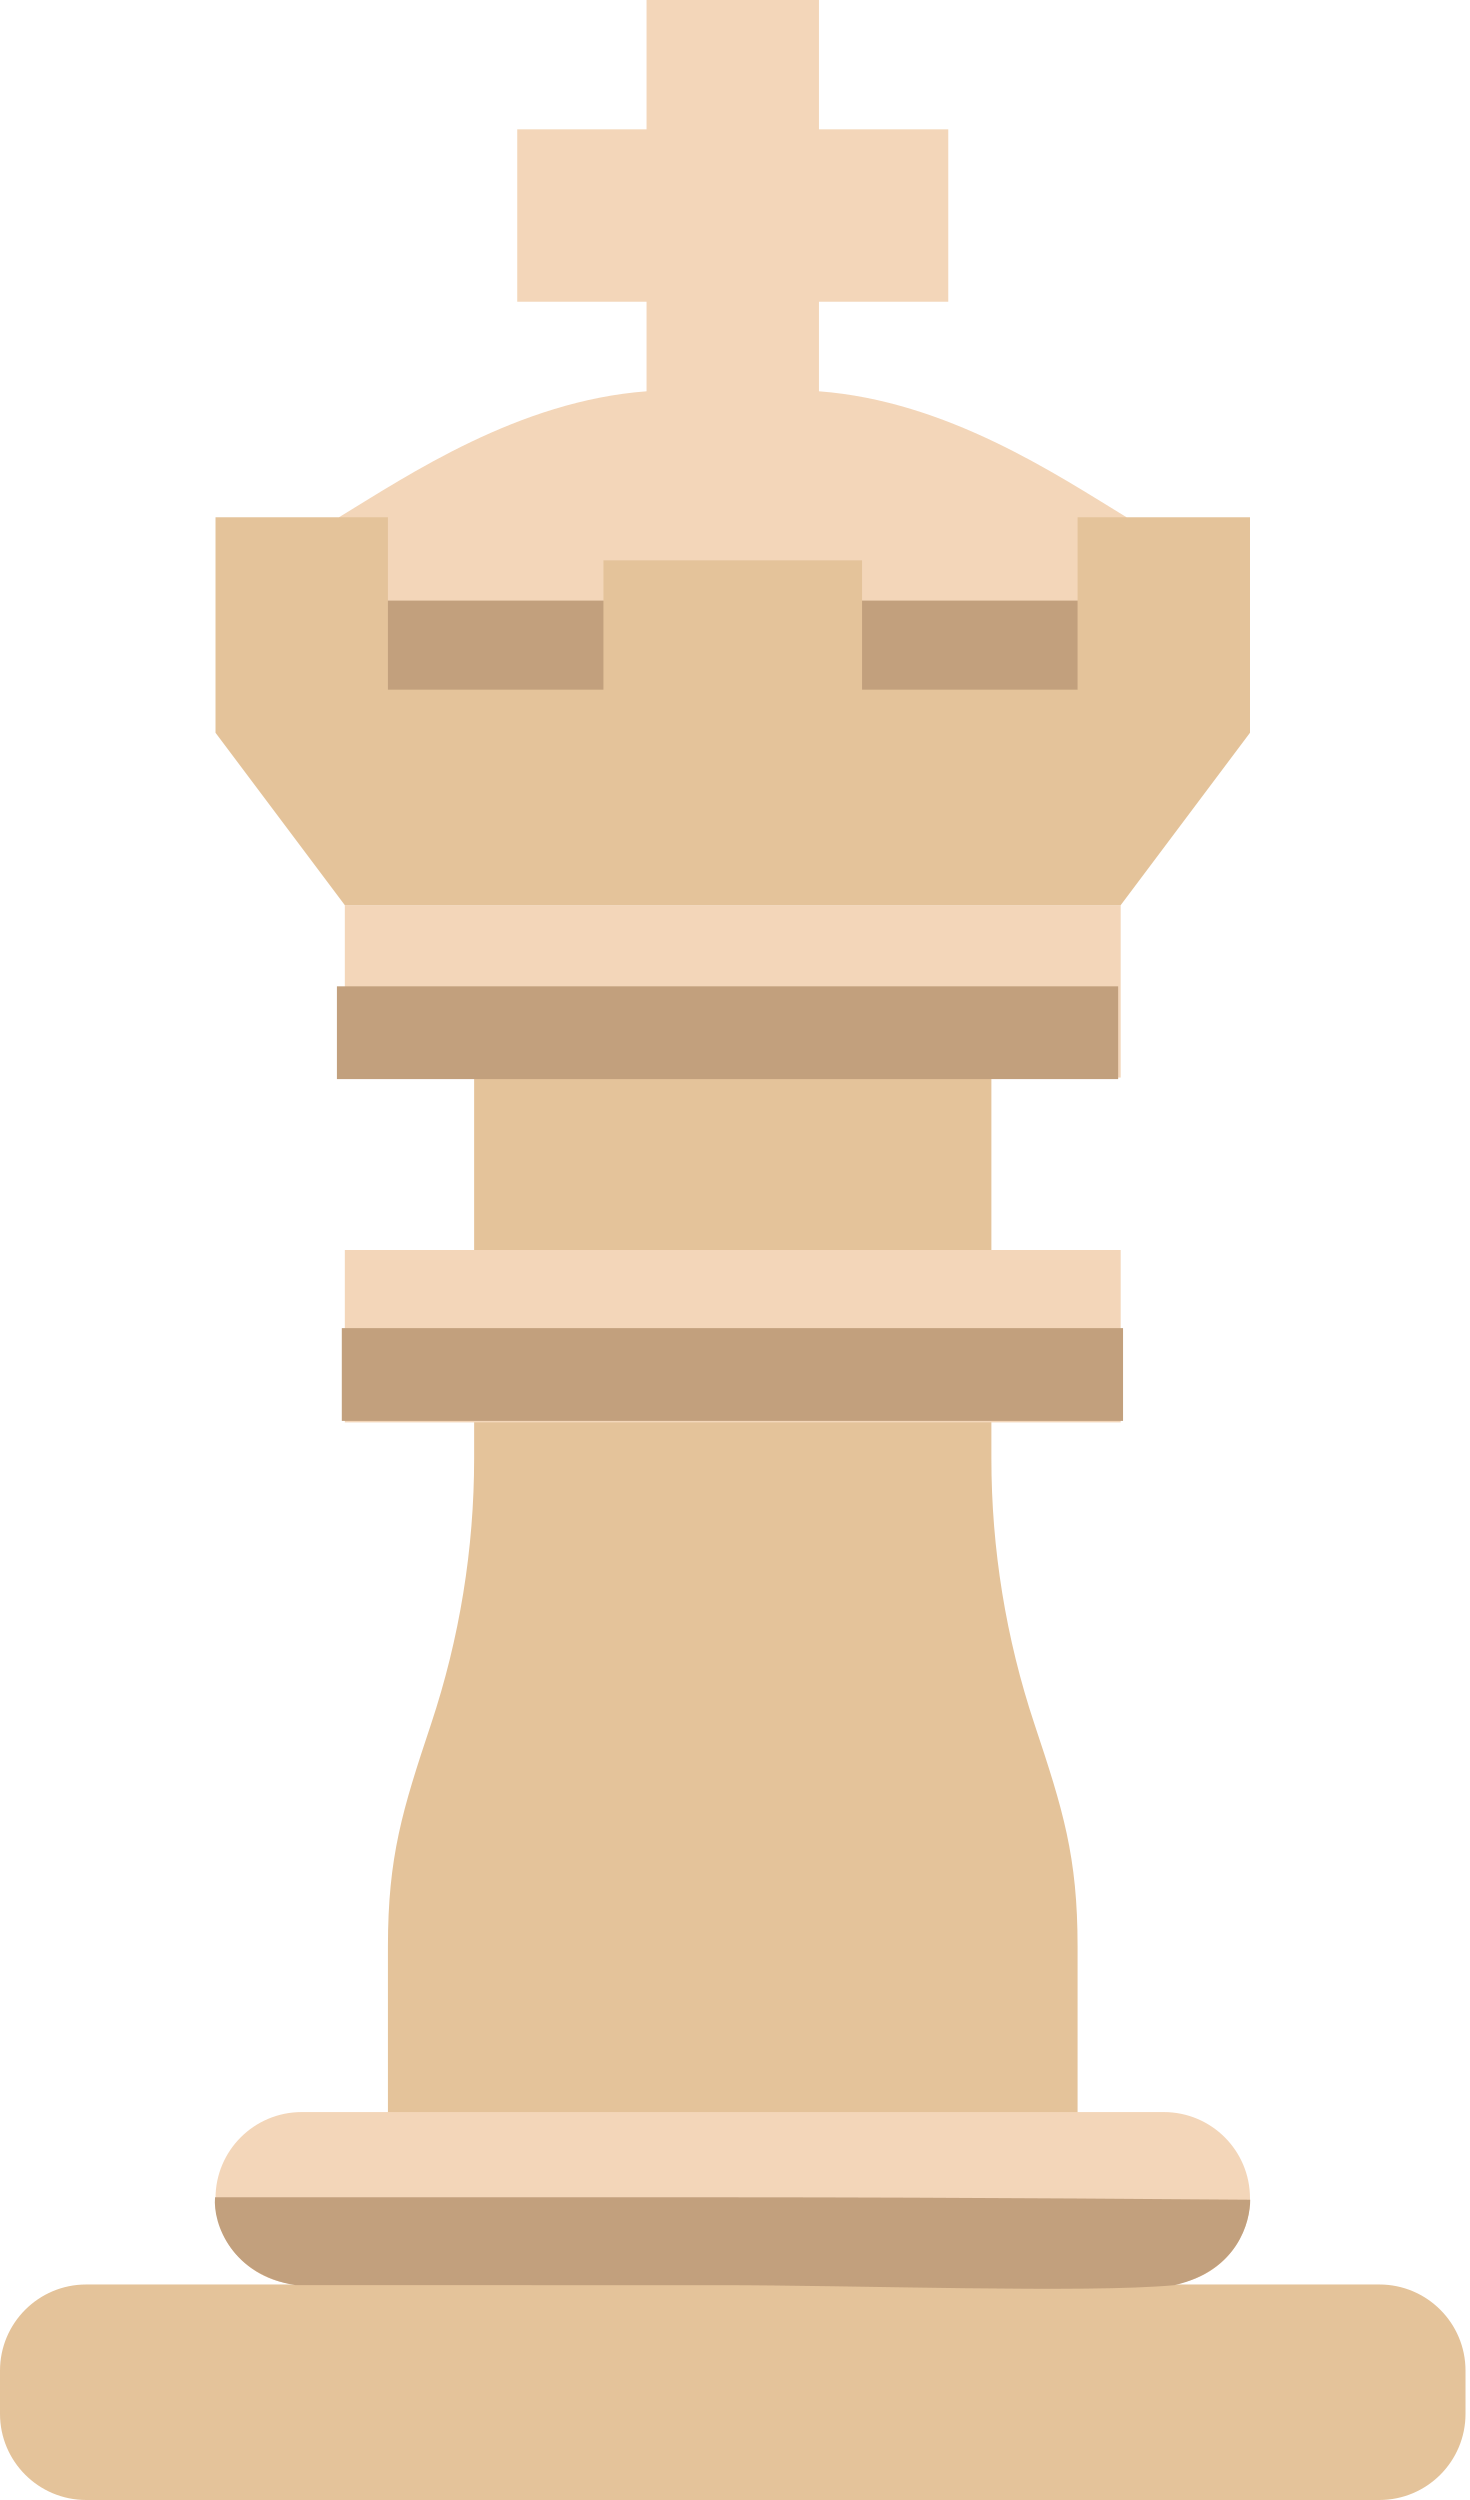
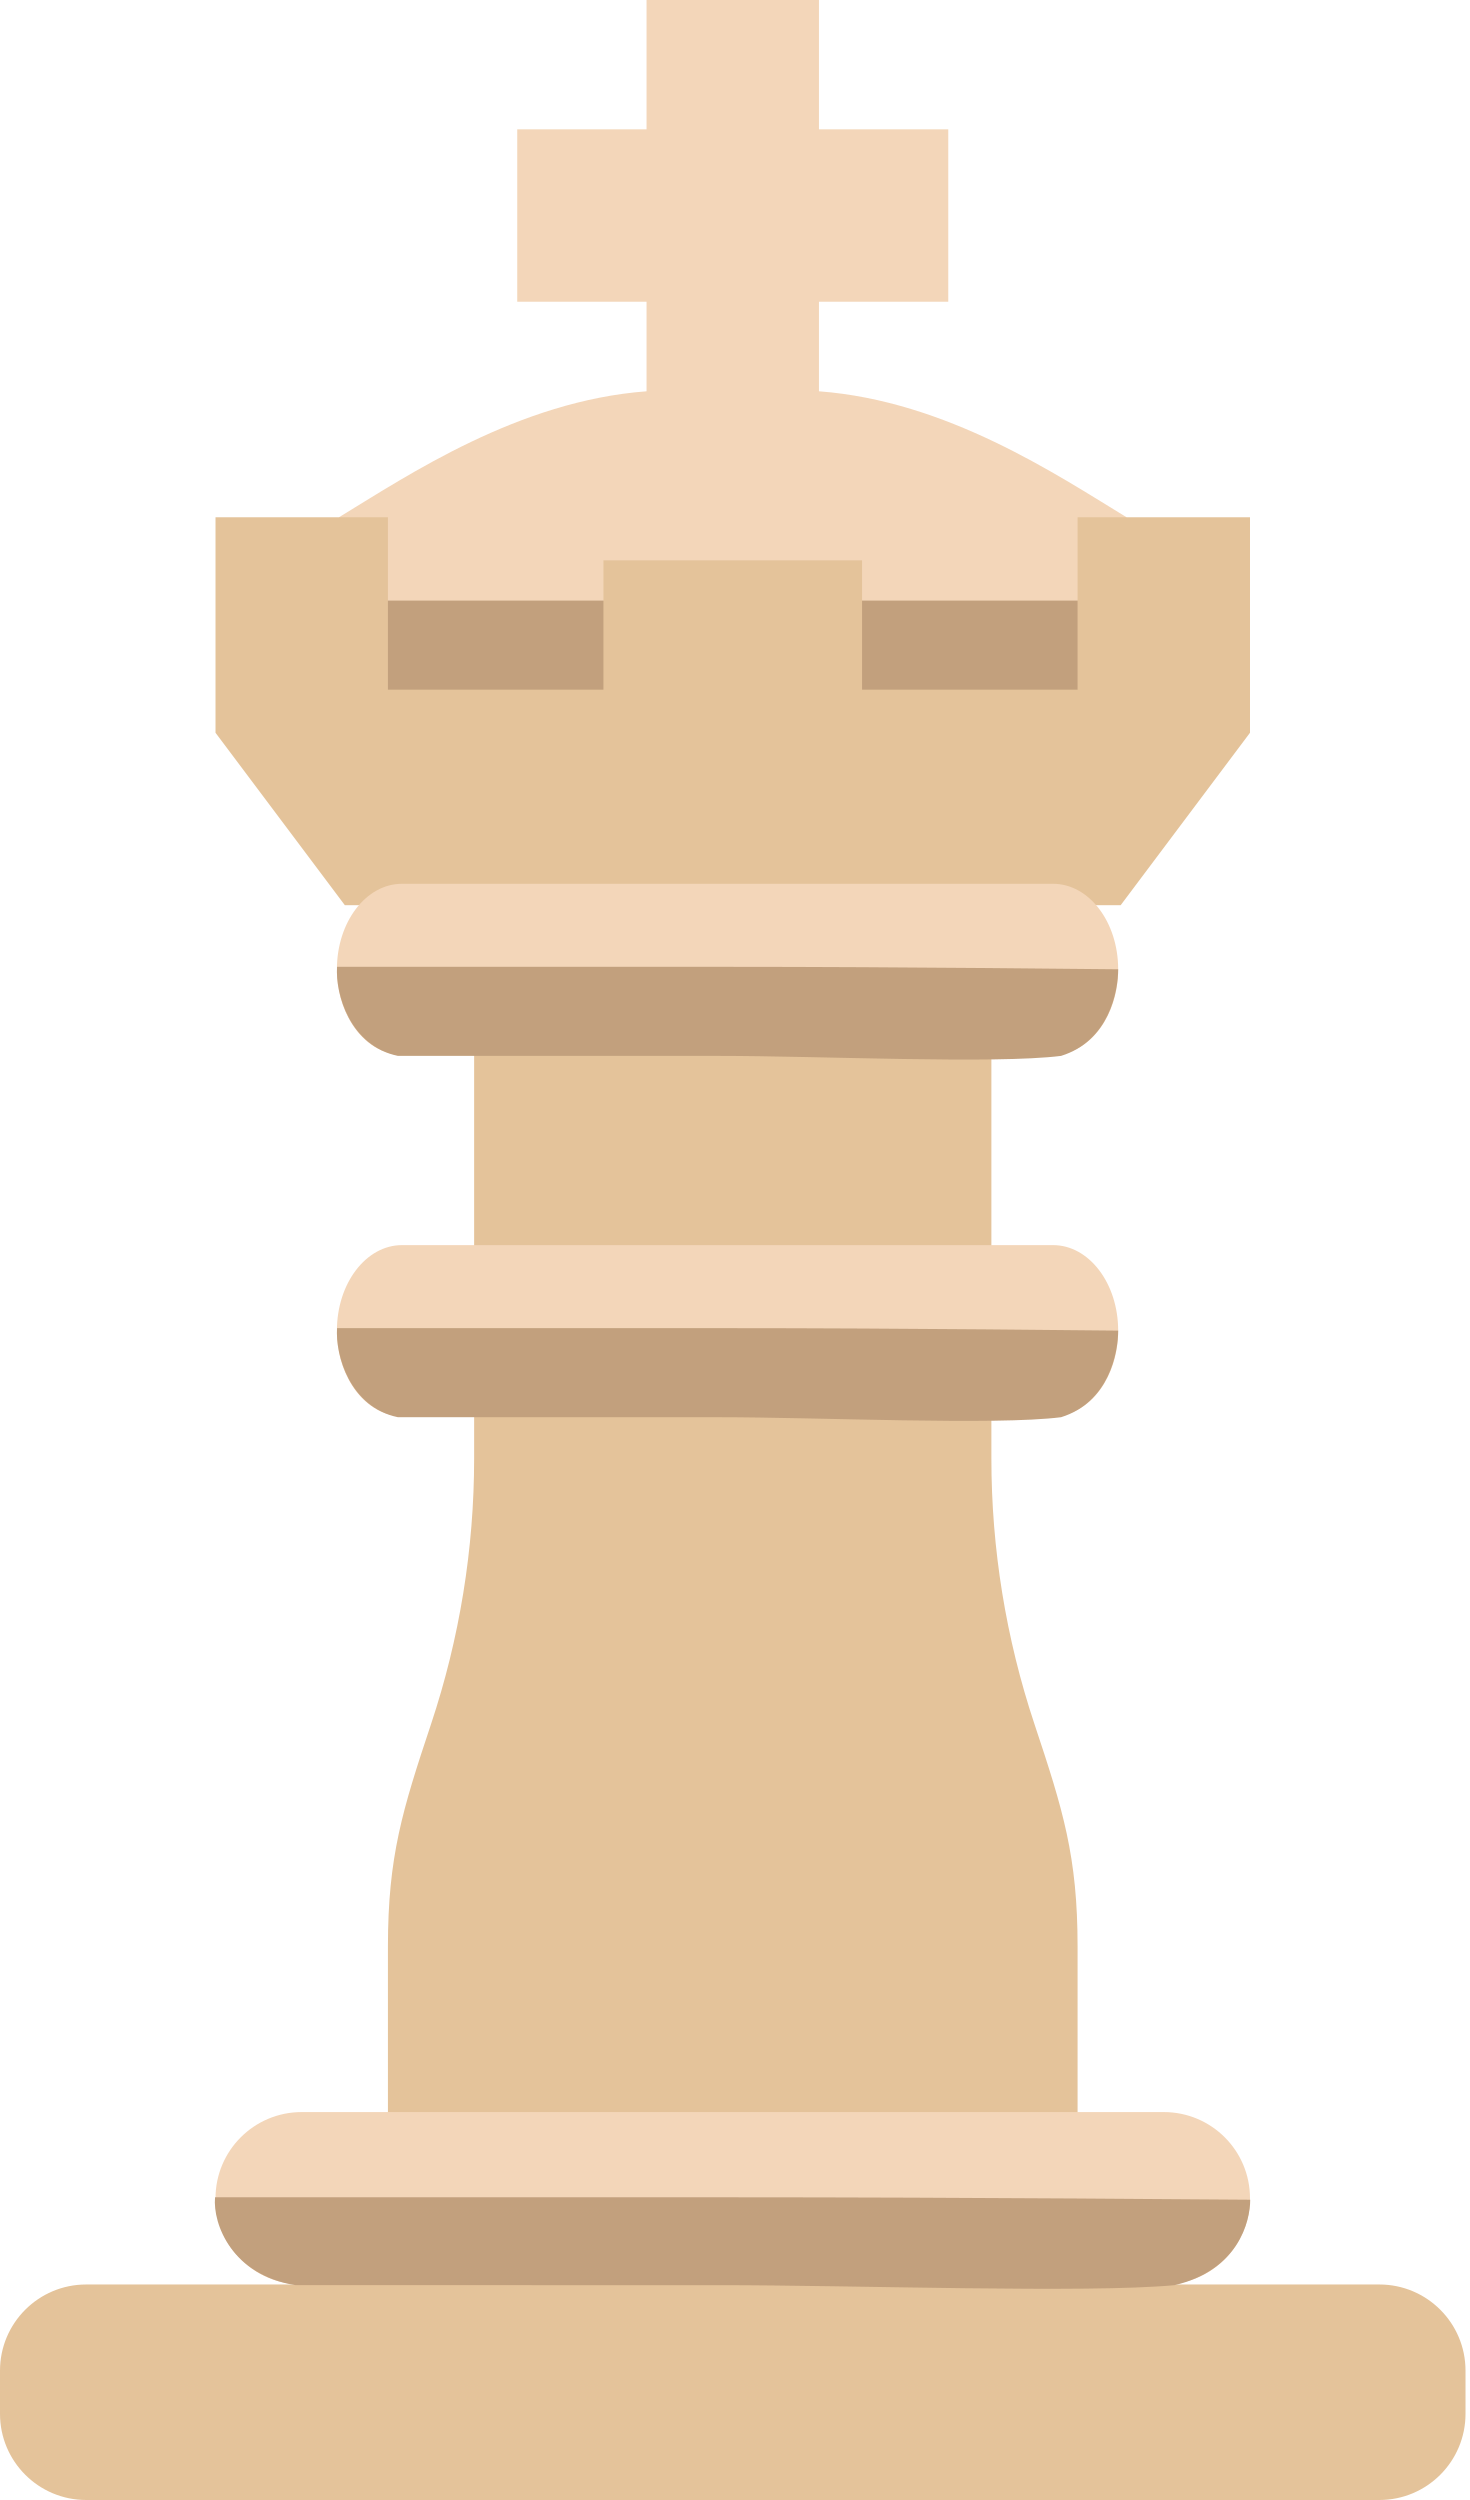
<svg xmlns="http://www.w3.org/2000/svg" width="301" height="512" viewBox="0 0 301 512" fill="none">
  <path d="M167.723 80.137V61.793H194.206V26.483H167.723V0H132.413V26.483H105.93V61.793H132.413V80.137C106.213 82.106 83.738 97.218 69.428 105.931L70.62 123.586L79.448 150.069H123.586H176.552H220.69L229.518 123.586L230.71 105.931C216.398 97.218 193.923 82.105 167.723 80.137Z" fill="#F3D6B9" />
  <path d="M203.035 211.862H97.103V264.828H203.035V211.862Z" fill="#E4C39A" />
  <path d="M203.035 298.708V282.483H97.103V298.708C97.103 317.193 94.119 335.563 88.275 353.104C82.431 370.645 79.447 380.187 79.447 398.672V441.38H220.688V398.672C220.688 380.187 217.704 370.644 211.86 353.104C206.018 335.563 203.035 317.193 203.035 298.708Z" fill="#E4C39A" />
  <path d="M282.483 512H17.655C7.901 512 0 504.099 0 494.345V485.517C0 475.763 7.901 467.862 17.655 467.862H282.483C292.237 467.862 300.138 475.763 300.138 485.517V494.345C300.138 504.099 292.237 512 282.483 512Z" fill="#E4C39A" />
-   <path d="M229.516 185.379H70.619V220.689H229.516V185.379Z" fill="#F3D6B9" />
-   <path d="M229.516 256H70.619V291.31H229.516V256Z" fill="#F3D6B9" />
  <path d="M238.344 467.862H61.792C52.038 467.862 44.137 459.961 44.137 450.207C44.137 440.453 52.038 432.552 61.792 432.552H238.344C248.098 432.552 255.999 440.453 255.999 450.207C255.999 459.961 248.098 467.862 238.344 467.862Z" fill="#F3D6B9" />
+   <path d="M215.667 290H82.333C74.967 290 69 282.168 69 272.5C69 262.832 74.967 255 82.333 255H215.667C223.033 255 229 262.832 229 272.5C229 282.168 223.033 290 215.667 290Z" fill="#F3D6B9" />
  <path d="M256.043 450.503C256.043 455.001 253.543 465.001 240.543 468.003C222.655 469.678 175.178 468.003 147.543 468.003C117.506 468.003 78.042 468.001 60.542 468.001C47.541 466 43.541 455.5 44.041 450C48.541 450 93.143 450.003 147.543 450.003C201.943 450.003 251.543 450.503 256.043 450.503Z" fill="#C2A07D" />
-   <line x1="70" y1="281.5" x2="230" y2="281.5" stroke="#C2A07D" stroke-width="19" />
-   <line x1="69" y1="211.5" x2="229" y2="211.5" stroke="#C2A07D" stroke-width="19" />
+   <path d="M229 272.51C229 277.068 227.114 287.203 217.304 290.246C203.807 291.943 167.982 290.246 147.13 290.246C124.465 290.246 94.687 290.244 81.482 290.244C71.672 288.216 68.654 277.574 69.031 272C72.426 272 106.081 272.003 147.13 272.003C188.178 272.003 225.604 272.51 229 272.51Z" fill="#C2A07D" />
  <line x1="79" y1="132.5" x2="239" y2="132.5" stroke="#C2A07D" stroke-width="19" />
  <path d="M220.689 105.931V141.241H176.551V114.759H123.585V141.241H79.447V105.931H44.137V150.069L70.62 185.379H229.516L255.999 150.069V105.931H220.689Z" fill="#E4C39A" />
+   <path d="M215.667 216H82.333C74.967 216 69 208.168 69 198.5C69 188.832 74.967 181 82.333 181H215.667C223.033 181 229 188.832 229 198.5C229 208.168 223.033 216 215.667 216Z" fill="#F3D6B9" />
+   <path d="M229 198.51C229 203.068 227.114 213.203 217.304 216.246C203.807 217.943 167.982 216.246 147.13 216.246C124.465 216.246 94.687 216.244 81.482 216.244C71.672 214.216 68.654 203.574 69.031 198C72.426 198 106.081 198.003 147.13 198.003C188.178 198.003 225.604 198.51 229 198.51Z" fill="#C2A07D" />
</svg>
